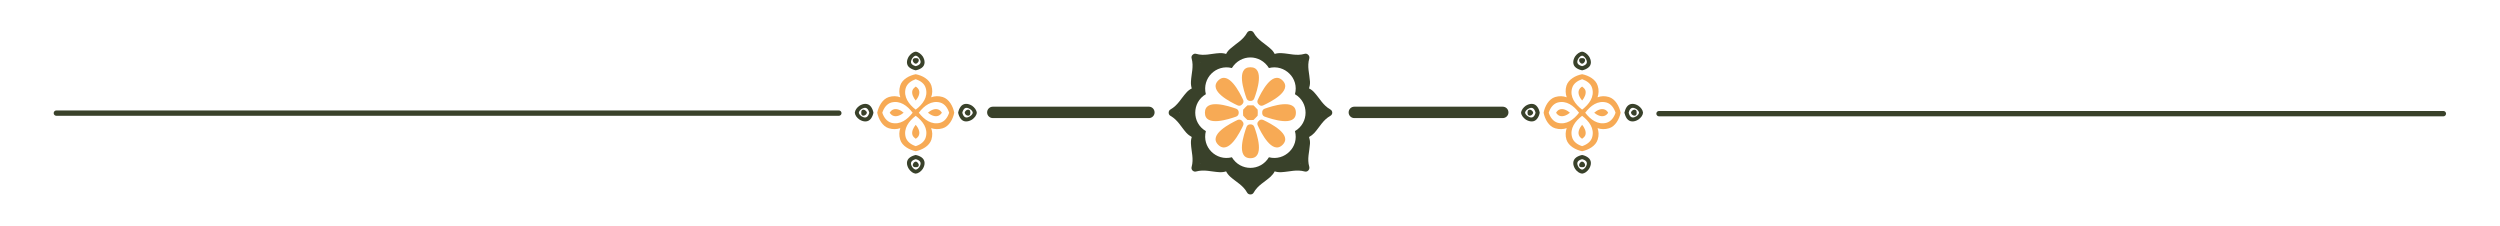
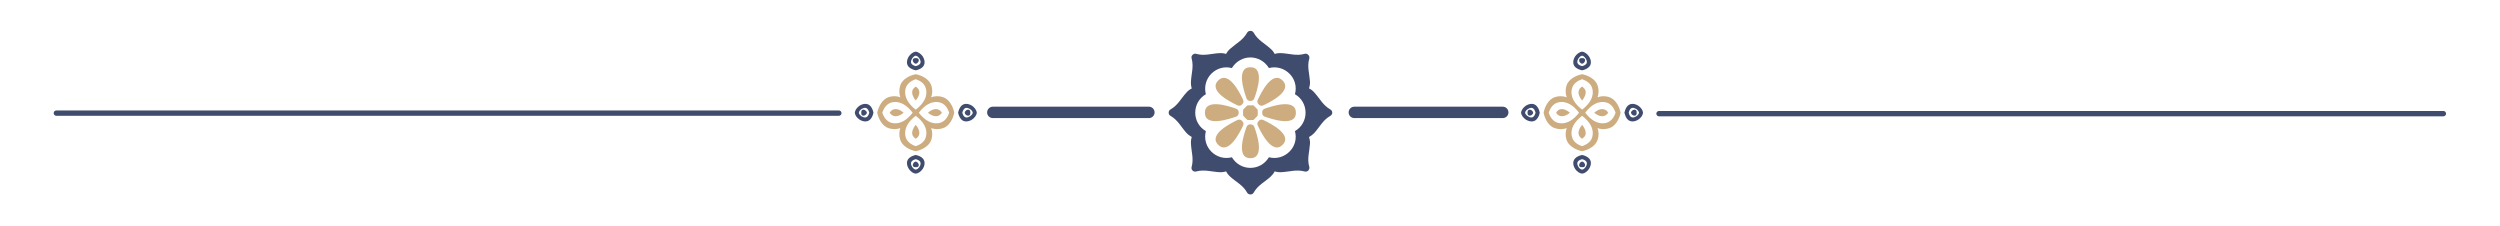
<svg xmlns="http://www.w3.org/2000/svg" height="168" viewBox="0 0 1863 168" width="1863">
-   <path d="m1005 83.8c0-2.4 1.9-4.3 4.2-4.3h110.6c2.4 0 4.3 1.9 4.3 4.3 0 2.3-1.9 4.2-4.3 4.2h-110.6c-2.3 0-4.2-1.9-4.2-4.2z" fill="#39412a" />
-   <path d="m735.6 83.8c0-2.4 1.9-4.3 4.3-4.3h116.3c2.3 0 4.2 1.9 4.2 4.3 0 2.3-1.9 4.2-4.2 4.2h-116.3c-2.4 0-4.3-1.9-4.3-4.2z" fill="#39412a" />
-   <path d="m40 84.3c0-1.1.9-2 2-2h583.1c1.1 0 2 .9 2 2s-.9 2-2 2h-583.1c-1.1 0-2-.9-2-2z" fill="#39412a" />
-   <path d="m1234.3 84.7c0-1.1.9-2 2-2h584.5c1.1 0 2 .9 2 2s-.9 2-2 2h-584.5c-1.1 0-2-.9-2-2z" fill="#39412a" />
-   <g fill="#f7aa55">
+   <path d="m1005 83.8c0-2.4 1.9-4.3 4.2-4.3h110.6c2.4 0 4.3 1.9 4.3 4.3 0 2.3-1.9 4.2-4.3 4.2h-110.6c-2.3 0-4.2-1.9-4.2-4.2z" fill="#404C6E" />
+   <path d="m735.6 83.8c0-2.4 1.9-4.3 4.3-4.3h116.3c2.3 0 4.2 1.9 4.2 4.3 0 2.3-1.9 4.2-4.2 4.2h-116.3c-2.4 0-4.3-1.9-4.3-4.2z" fill="#404C6E" />
+   <path d="m40 84.3c0-1.1.9-2 2-2h583.1c1.1 0 2 .9 2 2s-.9 2-2 2h-583.1c-1.1 0-2-.9-2-2z" fill="#404C6E" />
+   <path d="m1234.3 84.7c0-1.1.9-2 2-2h584.5c1.1 0 2 .9 2 2s-.9 2-2 2h-584.5c-1.1 0-2-.9-2-2z" fill="#404C6E" />
+   <g fill="#CDAD80">
    <path d="m934.1 78.5q.8.8 1.6 1.6.8.8 1.5 1.6.1 1.1.1 2.3 0 1.1-.1 2.2-.7.8-1.5 1.6-.8.8-1.6 1.6-1.2 0-2.3.1-1.1-.1-2.2-.1-.9-.8-1.7-1.6-.8-.8-1.5-1.6-.1-1.1-.1-2.2 0-1.2.1-2.3.7-.8 1.5-1.6.8-.8 1.7-1.6 1.1 0 2.2 0 1.1 0 2.3 0z" />
    <path d="m934.7 73.3c-.5 1.4-1.7 2-2.9 1.9q0 0 0 0c-1.2.1-2.4-.5-2.9-1.9-1.8-5.1-8.1-23.2 2.9-23.2s4.8 18.1 2.9 23.2z" />
    <path d="m941.4 78.5c-1.4.7-2.6.2-3.4-.7q0 0 0 0c-.9-.8-1.4-2.1-.7-3.4 2.3-5 10.7-22.2 18.5-14.4 7.7 7.8-9.5 16.2-14.4 18.5z" />
    <path d="m942.4 86.9c-1.4-.5-1.9-1.8-1.8-2.9q0 0 0 0 0 0 0-.1c-.1-1.1.4-2.4 1.8-2.9 5.2-1.8 23.3-8 23.3 3 0 10.9-18.1 4.7-23.3 2.9z" />
    <path d="m937.3 93.5c-.7-1.3-.2-2.6.7-3.3q0 0 0-.1 0 0 0 0c.8-.9 2-1.3 3.4-.7 4.9 2.4 22.1 10.8 14.4 18.5-7.8 7.8-16.2-9.4-18.5-14.4z" />
    <path d="m928.9 94.6c.5-1.4 1.7-2 2.9-1.9q0 0 0 0c1.2-.1 2.4.5 2.9 1.9 1.9 5.1 8.1 23.3-2.9 23.3s-4.7-18.2-2.9-23.3z" />
    <path d="m922.2 89.4c1.4-.6 2.6-.2 3.4.7q0 0 0 0 0 .1 0 .1c.9.7 1.4 2 .8 3.3-2.4 5-10.8 22.2-18.6 14.4-7.7-7.7 9.5-16.1 14.4-18.5z" />
    <path d="m921.2 81c1.4.5 1.9 1.8 1.9 2.9q0 .1 0 .1c0 1.1-.5 2.4-1.9 2.9-5.2 1.8-23.3 8-23.3-2.9 0-11 18.1-4.8 23.3-3z" />
    <path d="m926.4 74.4c.6 1.3.1 2.6-.8 3.4q0 0 0 0c-.8.9-2 1.4-3.4.7-4.9-2.3-22.1-10.7-14.4-18.5 7.8-7.8 16.2 9.4 18.6 14.4z" />
  </g>
-   <path d="m934.2 24.3c3.1 5.6 8.1 7.9 12.6 12 1.4 1.2 2.4 2.5 3.1 3.9 1.5-.5 3.2-.7 5-.6 6.1.3 11.2 2.3 17.4.5 1-.3 2 .1 2.6.8.7.6 1 1.6.8 2.6-1.8 6.2.1 11.2.5 17.3.1 1.9-.2 3.5-.7 5.1 1.5.7 2.8 1.7 4 3.1 4.1 4.5 6.3 9.4 11.9 12.6.9.5 1.4 1.4 1.4 2.4 0 .9-.5 1.8-1.4 2.3-5.6 3.2-7.8 8.1-11.9 12.7-1.2 1.3-2.5 2.3-4 3.1.5 1.5.8 3.1.7 5-.4 6.1-2.3 11.2-.5 17.3.2 1-.1 2-.8 2.7-.6.6-1.6 1-2.6.7-6.2-1.7-11.3.2-17.4.5-1.8.1-3.5-.1-5-.6-.7 1.4-1.7 2.7-3.1 4-4.5 4.1-9.5 6.3-12.6 11.9-.5.9-1.4 1.3-2.4 1.3-.9 0-1.9-.4-2.4-1.3-3.1-5.6-8-7.8-12.6-11.9-1.4-1.3-2.4-2.6-3.1-4-1.5.5-3.2.7-5 .6-6.1-.3-11.2-2.2-17.4-.5-1 .3-1.9-.1-2.6-.7-.7-.7-1-1.7-.7-2.7 1.7-6.1-.2-11.2-.5-17.3-.1-1.9.1-3.5.6-5-1.4-.8-2.8-1.8-4-3.1-4.1-4.6-6.3-9.5-11.9-12.7-.9-.5-1.3-1.4-1.3-2.3 0-1 .4-1.9 1.3-2.4 5.6-3.2 7.8-8.1 11.9-12.6 1.2-1.4 2.6-2.4 4-3.1-.5-1.6-.7-3.2-.6-5.1.3-6.1 2.2-11.1.5-17.3-.3-1 0-2 .7-2.6.7-.7 1.6-1.1 2.6-.8 6.2 1.8 11.3-.2 17.4-.5 1.8-.1 3.5.1 5 .6.7-1.4 1.7-2.7 3.1-3.9 4.6-4.1 9.5-6.4 12.6-12 .5-.9 1.5-1.3 2.4-1.3 1 0 1.9.4 2.4 1.3zm-31.5 30.6c-3.7 3.7-5.6 9.4-4.1 15.3-5.3 3.1-7.9 8.4-7.9 13.8 0 5.3 2.6 10.6 7.9 13.7-1.5 6 .4 11.6 4.1 15.3 3.8 3.8 9.4 5.7 15.3 4.2 3.2 5.3 8.5 7.9 13.8 7.9s10.6-2.6 13.8-7.9c5.9 1.5 11.5-.4 15.3-4.2 3.8-3.7 5.7-9.3 4.1-15.3 5.3-3.1 7.9-8.4 7.9-13.7 0-5.4-2.6-10.7-7.9-13.8 1.6-5.9-.3-11.6-4.1-15.3-3.8-3.8-9.4-5.7-15.3-4.2-3.2-5.2-8.5-7.9-13.8-7.9s-10.6 2.7-13.8 7.9c-5.9-1.5-11.5.4-15.3 4.2zm29.2-24q0-.1-.1-.1 0 0-.1.1.1 0 .1 0 .1 0 .1 0zm37.5 15.6q0-.1 0-.2-.1.1-.2.1.1 0 .1 0 .1.1.1.1zm15.5 37.6q0-.1.1-.1-.1-.1-.1-.2 0 .1 0 .2 0 0 0 .1zm-15.7 37.5q.1 0 .2 0 0-.1 0-.2 0 0-.1.1 0 0-.1.1zm-37.5 15.4q.1.1.1.1.1 0 .1-.1 0 0-.1 0 0 0-.1 0zm-37.5-15.6q0 .1 0 .2.1 0 .2 0-.1-.1-.1-.1 0-.1-.1-.1zm-15.4-37.6q-.1.1-.2.2.1 0 .2.1 0-.1 0-.1 0-.1 0-.2zm15.6-37.4q-.1 0-.2-.1 0 .1 0 .2.1 0 .1-.1 0 0 .1 0z" fill="#39412a" fill-rule="evenodd" />
-   <path d="m694.1 63.9c.9 3 .8 5.9-.2 8.6 2.7-1 5.6-1.1 8.6-.2 4.8 1.5 7.7 6.9 8.6 11.7-.9 4.7-3.8 10.2-8.6 11.6-3 .9-5.9.8-8.6-.1 1 2.6 1.1 5.5.2 8.5-1.5 4.8-6.9 7.7-11.7 8.7-4.7-1-10.2-3.9-11.6-8.7-.9-3-.8-5.9.1-8.5-2.6.9-5.5 1-8.5.1-4.8-1.4-7.7-6.9-8.7-11.6 1-4.8 3.9-10.2 8.7-11.7 3-.9 5.9-.8 8.5.2-.9-2.7-1-5.6-.1-8.6 1.4-4.8 6.9-7.7 11.6-8.6 4.8.9 10.2 3.8 11.7 8.6zm-4.2 1.9c-.9-3.5-4-5.6-7.5-6.8-3.4 1.2-6.5 3.3-7.5 6.8-1.7 6.4 2.3 11.9 7.5 15.9 5.3-4 9.3-9.5 7.5-15.9zm-25.7 10.6c-3.4 1-5.6 4.1-6.7 7.6 1.1 3.4 3.3 6.5 6.7 7.5 6.5 1.7 11.9-2.3 15.9-7.5-4-5.3-9.4-9.3-15.9-7.6zm10.7 25.8c1 3.4 4.1 5.6 7.5 6.7 3.5-1.1 6.6-3.3 7.5-6.7 1.8-6.5-2.2-11.9-7.5-15.9-5.2 4-9.2 9.4-7.5 15.9zm25.7-10.7c3.5-1 5.6-4.1 6.7-7.5-1.1-3.5-3.2-6.6-6.7-7.6-6.4-1.7-11.9 2.3-15.9 7.6 4 5.2 9.5 9.2 15.9 7.5zm-15.8-24.3c1 2.6-.7 5.7-2.4 7.7-1.7-2-3.3-5.1-2.4-7.7.5-1.1 1.4-2 2.4-2.7 1.1.7 2 1.6 2.4 2.7zm-19.1 14.4c2.6-1 5.7.6 7.7 2.4-2 1.7-5.1 3.3-7.7 2.3-1.2-.4-2-1.3-2.7-2.3.7-1.1 1.5-2 2.7-2.4zm14.3 19.1c-.9-2.6.7-5.7 2.4-7.7 1.7 2 3.4 5.1 2.4 7.7-.4 1.2-1.3 2-2.4 2.7-1-.7-1.9-1.5-2.4-2.7zm19.2-14.4c-2.6 1-5.7-.6-7.7-2.3 2-1.8 5.1-3.4 7.7-2.4 1.1.4 2 1.3 2.7 2.4-.7 1-1.6 1.9-2.7 2.3z" fill="#f7aa55" fill-rule="evenodd" />
-   <path d="m687.6 42c1.8 2.8 2.2 6.5-.8 8.6-1.3.9-2.8 1.5-4.4 1.8-1.5-.3-3-.9-4.3-1.8-3.1-2.1-2.6-5.8-.8-8.6 1.3-1.8 3.1-3.3 5.1-3.5 2 .2 3.9 1.7 5.2 3.5zm36.8 47.1c-2.9 1.8-6.5 2.2-8.6-.8-.9-1.3-1.5-2.8-1.8-4.3.3-1.6.9-3.1 1.8-4.4 2.1-3 5.7-2.6 8.6-.8 1.8 1.3 3.3 3.2 3.5 5.2-.2 2-1.7 3.8-3.5 5.1zm-47.1 36.8c-1.8-2.8-2.3-6.4.8-8.6 1.3-.9 2.8-1.5 4.3-1.8 1.6.3 3.1.9 4.4 1.8 3 2.2 2.6 5.8.8 8.6-1.3 1.9-3.2 3.3-5.2 3.5-2-.2-3.8-1.6-5.1-3.5zm-36.8-47.1c2.8-1.8 6.4-2.2 8.6.8.9 1.3 1.5 2.8 1.8 4.4-.3 1.5-.9 3-1.8 4.3-2.2 3-5.8 2.6-8.6.8-1.9-1.3-3.3-3.1-3.5-5.1.2-2 1.6-3.9 3.5-5.2zm44.6-35.3c-.9-1.3-1.8-1.9-2.7-2-.8.1-1.7.7-2.6 2-2.2 3.4-.3 5 2.6 5.8 3-.8 4.9-2.4 2.7-5.8zm37.8 43.1c1.3-.9 1.9-1.8 2-2.6-.1-.9-.7-1.8-2-2.7-3.4-2.2-5-.3-5.8 2.7.8 2.9 2.4 4.8 5.8 2.6zm-43.1 37.9c.9 1.2 1.8 1.8 2.6 1.9.9-.1 1.8-.7 2.7-1.9 2.2-3.5.3-5.1-2.7-5.9-2.9.8-4.8 2.4-2.6 5.9zm-37.9-43.2c-1.2.9-1.8 1.8-1.9 2.7.1.8.7 1.7 1.9 2.6 3.5 2.2 5.1.3 5.9-2.6-.8-3-2.4-4.9-5.9-2.7z" fill="#39412a" fill-rule="evenodd" />
-   <path d="m683.6 43.4q.1.1.2.1.1.1.1.1c.2.1.4.2.5.4q0 0 0 0 .1.1.1.2 0 .1.1.1 0 .1 0 .1 0 .1 0 .1 0 .1 0 .1 0 .1 0 .2.1 0 .1 0c0 1-.6 1.7-1.3 2.3q-.4.3-1 .4-.5-.1-1-.4c-.7-.6-1.2-1.3-1.2-2.3q0 0 0 0 0-.1 0-.2 0 0 .1-.1 0 0 0-.1 0 0 0-.1 0 0 0-.1.1-.1.2-.2 0 0 0 0c.1-.2.3-.3.4-.4q.1 0 .2-.1.1 0 .2-.1c.4-.1.7-.1 1.1-.1s.8 0 1.2.1zm39.3 41.7q0 .1 0 .2-.1.1-.1.2c-.1.1-.2.3-.4.4q0 0 0 0-.1.1-.3.2 0 0 0 0-.1 0-.2 0 0 0 0 0-.1.1-.1.1-.1 0-.2 0 0 0 0 0c-1 0-1.8-.5-2.3-1.2q-.3-.5-.4-1 .1-.6.4-1c.5-.7 1.3-1.3 2.3-1.3q0 0 0 0 .1 0 .2.1 0 0 .1 0 0 0 0 0 .1 0 .2 0 0 .1 0 .1.2 0 .3.1 0 0 0 0c.2.1.3.3.4.5q0 0 .1.1 0 .1 0 .2c.2.4.2.8.2 1.2s0 .7-.2 1.1zm-41.6 39.4q-.1-.1-.2-.1-.1 0-.2-.1c-.1 0-.3-.2-.4-.4q0 0 0 0-.1-.1-.2-.2 0-.1 0-.1 0-.1 0-.1 0-.1 0-.1-.1 0-.1-.1 0-.1 0-.1 0-.1 0-.1c0-.9.5-1.7 1.2-2.3q.5-.3 1-.4.6.1 1 .4c.7.6 1.3 1.4 1.3 2.3q0 0-.1.1 0 0 0 .1 0 .1 0 .1 0 0 0 .1 0 0 0 .1-.1 0-.1.1 0 .1-.1.2 0 0 0 0c-.1.2-.3.4-.5.4q0 .1-.1.1-.1 0-.2.1c-.4.1-.8.1-1.2.1s-.7 0-1.1-.1zm-39.4-41.7q.1-.1.1-.2 0-.1.1-.1c0-.2.2-.4.4-.5q0 0 0 0 .1-.1.2-.1.1 0 .1-.1.1 0 .1 0 .1 0 .1 0 0 0 .1 0 .1-.1.1-.1.1 0 .1 0c.9 0 1.7.6 2.3 1.3q.3.4.4 1-.1.5-.4 1c-.6.7-1.4 1.2-2.3 1.2q0 0-.1 0 0 0-.1 0-.1 0-.1-.1 0 0-.1 0 0 0-.1 0 0 0-.1 0-.1-.1-.2-.2 0 0 0 0c-.2-.1-.4-.3-.4-.4q-.1-.1-.1-.2 0-.1-.1-.2c-.1-.4-.1-.7-.1-1.1s0-.8.1-1.2zm40.4-36.5q0 0-.1-.1 0 0 0 0 .1.1.1.1zm-37.5 37.8q-.1 0-.1.1 0 0 0 0 0-.1.1-.1zm37.8 37.5q0 .1.1.1 0 0 0 0-.1 0-.1-.1zm37.5-37.8q0 0 .1-.1 0 0-.1 0 0 .1 0 .1zm-37.4-37.6q0 0 0 0-.1.1-.1.1 0 0 .1-.1zm-38 37.5q0 0 0 0 0 .1.1.1-.1 0-.1-.1zm37.5 38q0 0 0 0 .1 0 .1-.1 0 .1-.1.1zm37.9-37.5q.1 0 .1 0-.1-.1-.1-.1 0 0 0 .1zm-37.7-38.1q-.1 0-.3.1 0 0 0 0 .2 0 .3-.1zm-37.8 37.9q0 .1.1.3 0 0 0 0-.1-.2-.1-.3zm37.9 37.8q.1 0 .2-.1 0 0 0 0-.1.1-.2.1zm37.8-37.9q0-.1-.1-.2 0 0 0 0 0 .1.1.2zm-37.6-37.7q0 0 0 0-.1-.1-.2-.1.1.1.2.1zm-38 37.5q0 0 0 0-.1.1-.1.2 0-.1.1-.2zm37.4 38q0 0 0 0 .2.1.3.1-.1 0-.3-.1zm38.1-37.4q0 0 0 0 .1-.2.1-.3-.1.1-.1.3z" fill="#39412a" fill-rule="evenodd" />
-   <path d="m1190.6 63.9c1 3 .8 5.9-.1 8.6 2.6-1 5.5-1.1 8.5-.2 4.8 1.5 7.7 6.9 8.7 11.7-1 4.7-3.9 10.2-8.7 11.6-3 .9-5.9.8-8.5-.1.9 2.6 1.1 5.5.1 8.5-1.4 4.8-6.9 7.7-11.6 8.7-4.8-1-10.2-3.9-11.7-8.7-.9-3-.7-5.9.2-8.5-2.7.9-5.5 1-8.6.1-4.8-1.4-7.7-6.9-8.6-11.6.9-4.8 3.8-10.2 8.6-11.7 3.1-.9 5.9-.8 8.6.2-.9-2.7-1.1-5.6-.2-8.6 1.5-4.8 6.9-7.7 11.7-8.6 4.7.9 10.2 3.8 11.6 8.6zm-4.1 1.9c-.9-3.5-4.1-5.6-7.5-6.8-3.5 1.2-6.6 3.3-7.5 6.8-1.8 6.4 2.3 11.9 7.5 15.9 5.2-4 9.3-9.5 7.5-15.9zm-25.7 10.6c-3.4 1-5.6 4.1-6.7 7.6 1.1 3.4 3.3 6.5 6.7 7.5 6.5 1.7 11.9-2.3 15.9-7.5-4-5.3-9.4-9.3-15.9-7.6zm10.7 25.8c.9 3.4 4 5.6 7.5 6.7 3.4-1.1 6.6-3.3 7.5-6.7 1.8-6.5-2.3-11.9-7.5-15.9-5.2 4-9.3 9.4-7.5 15.9zm25.7-10.7c3.4-1 5.6-4.1 6.7-7.5-1.1-3.5-3.3-6.6-6.7-7.6-6.5-1.7-11.9 2.3-15.9 7.6 4 5.2 9.4 9.2 15.9 7.5zm-15.8-24.3c.9 2.6-.7 5.7-2.4 7.7-1.7-2-3.4-5.1-2.4-7.7.4-1.1 1.3-2 2.4-2.7 1 .7 1.9 1.6 2.4 2.7zm-19.2 14.4c2.6-1 5.7.6 7.7 2.4-2 1.7-5.1 3.3-7.7 2.3-1.1-.4-2-1.3-2.6-2.3.6-1.1 1.5-2 2.6-2.4zm14.4 19.1c-1-2.6.7-5.7 2.4-7.7 1.7 2 3.3 5.1 2.4 7.7-.5 1.2-1.4 2-2.4 2.7-1.1-.7-2-1.5-2.4-2.7zm19.1-14.4c-2.6 1-5.7-.6-7.7-2.3 2-1.8 5.1-3.4 7.7-2.4 1.2.4 2.1 1.3 2.7 2.4-.6 1-1.5 1.9-2.7 2.3z" fill="#f7aa55" fill-rule="evenodd" />
-   <path d="m1184.1 42c1.8 2.8 2.3 6.5-.8 8.6-1.3.9-2.7 1.5-4.3 1.8-1.6-.3-3.1-.9-4.4-1.8-3-2.1-2.6-5.8-.8-8.6 1.3-1.8 3.2-3.3 5.2-3.5 2 .2 3.8 1.7 5.1 3.5zm36.8 47.1c-2.8 1.8-6.4 2.2-8.6-.8-.9-1.3-1.4-2.8-1.8-4.3.4-1.6.9-3.1 1.8-4.4 2.2-3 5.8-2.6 8.6-.8 1.9 1.3 3.3 3.2 3.5 5.2-.2 2-1.6 3.8-3.5 5.1zm-47.1 36.8c-1.8-2.8-2.2-6.4.8-8.6 1.3-.9 2.8-1.5 4.4-1.8 1.6.3 3 .9 4.3 1.8 3.1 2.2 2.6 5.8.8 8.6-1.3 1.9-3.1 3.3-5.1 3.5-2-.2-3.9-1.6-5.2-3.5zm-36.8-47.1c2.9-1.8 6.5-2.2 8.6.8 1 1.3 1.5 2.8 1.8 4.4-.3 1.5-.8 3-1.8 4.3-2.1 3-5.7 2.6-8.6.8-1.8-1.3-3.3-3.1-3.5-5.1.2-2 1.7-3.9 3.5-5.2zm44.6-35.3c-.9-1.3-1.8-1.9-2.6-2-.9.1-1.8.7-2.7 2-2.1 3.4-.3 5 2.7 5.8 2.9-.8 4.8-2.4 2.6-5.8zm37.9 43.1c1.2-.9 1.8-1.8 1.9-2.6-.1-.9-.7-1.8-1.9-2.7-3.5-2.2-5.1-.3-5.8 2.7.7 2.9 2.3 4.8 5.8 2.6zm-43.2 37.9c.9 1.2 1.8 1.8 2.7 1.9.8-.1 1.7-.7 2.6-1.9 2.2-3.5.3-5.1-2.6-5.9-3 .8-4.8 2.4-2.7 5.9zm-37.8-43.2c-1.3.9-1.9 1.8-2 2.7.1.8.7 1.7 2 2.6 3.4 2.2 5 .3 5.8-2.6-.8-3-2.4-4.9-5.8-2.7z" fill="#39412a" fill-rule="evenodd" />
-   <path d="m1180.1 43.4q.1.1.3.1 0 .1.1.1c.2.1.3.2.4.4q0 0 0 0 .1.1.2.2 0 .1 0 .1 0 .1 0 .1.1.1.1.1 0 .1 0 .1 0 .1 0 .2 0 0 0 0c0 1-.5 1.7-1.2 2.3q-.5.3-1 .4-.6-.1-1-.4c-.7-.6-1.3-1.3-1.2-2.3q0 0 0 0 0-.1 0-.2 0 0 0-.1 0 0 0-.1 0 0 .1-.1 0 0 0-.1 0-.1.1-.2 0 0 0 0c.1-.2.3-.3.5-.4q0 0 .1-.1.1 0 .2-.1c.4-.1.8-.1 1.2-.1s.7 0 1.1.1zm39.4 41.7q0 .1-.1.2 0 .1 0 .2c-.1.1-.3.3-.5.4q0 0 0 0-.1.1-.2.2 0 0-.1 0-.1 0-.1 0 0 0-.1 0 0 .1-.1.1-.1 0-.1 0-.1 0-.1 0c-.9 0-1.7-.5-2.3-1.2q-.3-.5-.4-1 .1-.6.4-1c.6-.7 1.4-1.3 2.3-1.3q0 0 .1 0 0 0 .1.1.1 0 .1 0 .1 0 .1 0 0 0 .1 0 .1.1.1.1.1 0 .2.1 0 0 0 0c.2.1.4.3.5.5q0 0 0 .1.1.1.1.2c.1.4.2.8.1 1.2.1.4 0 .7-.1 1.1zm-41.7 39.4q-.1-.1-.2-.1-.1 0-.1-.1c-.2 0-.4-.2-.5-.4q0 0 0 0-.1-.1-.1-.2 0-.1 0-.1-.1-.1-.1-.1 0-.1 0-.1 0 0 0-.1 0-.1 0-.1 0-.1 0-.1c-.1-.9.5-1.7 1.2-2.3q.4-.3 1-.4.5.1 1 .4c.7.6 1.2 1.4 1.2 2.3q0 0 0 .1 0 0 0 .1 0 .1 0 .1 0 0-.1.1 0 0 0 .1 0 0 0 .1-.1.1-.2.2 0 0 0 0c-.1.2-.2.4-.4.4q-.1.1-.1.1-.2 0-.3.1c-.4.1-.7.1-1.1.1s-.8 0-1.2-.1zm-39.3-41.7q0-.1 0-.2.1-.1.1-.1c.1-.2.2-.4.4-.5q0 0 .1 0 .1-.1.2-.1 0 0 0-.1.1 0 .2 0 0 0 0 0 .1 0 .1 0 .1-.1.2-.1 0 0 0 0c1 0 1.8.6 2.3 1.3q.4.4.4 1 0 .5-.4 1c-.5.7-1.3 1.2-2.3 1.2q0 0 0 0-.1 0-.2 0 0 0-.1-.1 0 0 0 0-.1 0-.2 0 0 0 0 0-.1-.1-.2-.2-.1 0-.1 0c-.2-.1-.3-.3-.4-.4q0-.1-.1-.2 0-.1 0-.2c-.2-.4-.2-.7-.2-1.1s0-.8.2-1.2zm40.3-36.5q0 0-.1-.1.1 0 .1 0 0 .1 0 .1zm-37.5 37.8q0 0-.1.1.1 0 .1 0 0-.1 0-.1zm37.8 37.5q0 .1.1.1 0 0 0 0 0 0-.1-.1zm37.6-37.8q0 0 0-.1 0 0 0 0 0 .1 0 .1zm-37.5-37.6q0 0 0 0-.1.1-.1.1.1 0 .1-.1zm-37.9 37.5q0 0-.1 0 .1.1.1.1 0 0 0-.1zm37.5 38q0 0-.1 0 .1 0 .1-.1 0 .1 0 .1zm37.9-37.5q0 0 0 0 0-.1 0-.1 0 0 0 .1zm-37.8-38.1q-.1 0-.2.1 0 0 0 0 .1 0 .2-.1zm-37.8 37.9q.1.1.1.3 0 0 0 0 0-.2-.1-.3zm37.9 37.8q.1 0 .3-.1 0 0 0 0-.2.1-.3.1zm37.9-37.9q-.1-.1-.1-.2 0 0 0 0 0 .1.1.2zm-37.6-37.7q0 0 0 0-.2-.1-.3-.1.1.1.3.1zm-38.1 37.5q0 0 0 0 0 .1-.1.2.1-.1.1-.2zm37.5 38q0 0 0 0 .1.1.2.1-.1 0-.2-.1zm38.1-37.4q0 0 0 0 0-.2.1-.3-.1.1-.1.3z" fill="#39412a" fill-rule="evenodd" />
+   <path d="m934.2 24.3c3.1 5.6 8.1 7.9 12.6 12 1.4 1.2 2.4 2.5 3.1 3.9 1.5-.5 3.2-.7 5-.6 6.1.3 11.2 2.3 17.4.5 1-.3 2 .1 2.6.8.7.6 1 1.6.8 2.6-1.8 6.2.1 11.2.5 17.3.1 1.9-.2 3.5-.7 5.1 1.5.7 2.8 1.7 4 3.1 4.1 4.5 6.3 9.4 11.9 12.6.9.5 1.4 1.4 1.4 2.4 0 .9-.5 1.8-1.4 2.3-5.6 3.2-7.8 8.1-11.9 12.7-1.2 1.3-2.5 2.3-4 3.1.5 1.5.8 3.1.7 5-.4 6.1-2.3 11.2-.5 17.3.2 1-.1 2-.8 2.7-.6.6-1.6 1-2.6.7-6.2-1.7-11.3.2-17.4.5-1.8.1-3.5-.1-5-.6-.7 1.4-1.7 2.7-3.1 4-4.5 4.1-9.5 6.3-12.6 11.9-.5.9-1.4 1.3-2.4 1.3-.9 0-1.9-.4-2.4-1.3-3.1-5.6-8-7.8-12.6-11.9-1.4-1.3-2.4-2.6-3.1-4-1.5.5-3.2.7-5 .6-6.1-.3-11.2-2.2-17.4-.5-1 .3-1.9-.1-2.6-.7-.7-.7-1-1.7-.7-2.7 1.7-6.1-.2-11.2-.5-17.3-.1-1.9.1-3.5.6-5-1.4-.8-2.8-1.8-4-3.1-4.1-4.6-6.3-9.5-11.9-12.7-.9-.5-1.3-1.4-1.3-2.3 0-1 .4-1.9 1.3-2.4 5.6-3.2 7.8-8.1 11.9-12.6 1.2-1.4 2.6-2.4 4-3.1-.5-1.6-.7-3.2-.6-5.1.3-6.1 2.2-11.1.5-17.3-.3-1 0-2 .7-2.6.7-.7 1.6-1.1 2.6-.8 6.2 1.8 11.3-.2 17.4-.5 1.8-.1 3.5.1 5 .6.7-1.4 1.7-2.7 3.1-3.9 4.6-4.1 9.5-6.4 12.6-12 .5-.9 1.5-1.3 2.4-1.3 1 0 1.9.4 2.4 1.3zm-31.5 30.6c-3.7 3.7-5.6 9.4-4.1 15.3-5.3 3.1-7.9 8.4-7.9 13.8 0 5.3 2.6 10.6 7.9 13.7-1.5 6 .4 11.6 4.1 15.3 3.8 3.8 9.4 5.7 15.3 4.2 3.2 5.3 8.5 7.9 13.8 7.9s10.6-2.6 13.8-7.9c5.9 1.5 11.5-.4 15.3-4.2 3.8-3.7 5.7-9.3 4.1-15.3 5.3-3.1 7.9-8.4 7.9-13.7 0-5.4-2.6-10.7-7.9-13.8 1.6-5.9-.3-11.6-4.1-15.3-3.8-3.8-9.4-5.7-15.3-4.2-3.2-5.2-8.5-7.9-13.8-7.9s-10.6 2.7-13.8 7.9c-5.9-1.5-11.5.4-15.3 4.2zm29.2-24q0-.1-.1-.1 0 0-.1.1.1 0 .1 0 .1 0 .1 0zm37.5 15.6q0-.1 0-.2-.1.1-.2.1.1 0 .1 0 .1.1.1.1zm15.5 37.6q0-.1.1-.1-.1-.1-.1-.2 0 .1 0 .2 0 0 0 .1zm-15.7 37.5q.1 0 .2 0 0-.1 0-.2 0 0-.1.1 0 0-.1.1zm-37.5 15.4q.1.1.1.1.1 0 .1-.1 0 0-.1 0 0 0-.1 0zm-37.5-15.6q0 .1 0 .2.1 0 .2 0-.1-.1-.1-.1 0-.1-.1-.1zm-15.4-37.6q-.1.1-.2.2.1 0 .2.1 0-.1 0-.1 0-.1 0-.2zm15.6-37.4q-.1 0-.2-.1 0 .1 0 .2.1 0 .1-.1 0 0 .1 0z" fill="#404C6E" fill-rule="evenodd" />
+   <path d="m694.1 63.9c.9 3 .8 5.9-.2 8.6 2.7-1 5.6-1.1 8.6-.2 4.8 1.5 7.7 6.9 8.6 11.7-.9 4.7-3.8 10.2-8.6 11.6-3 .9-5.9.8-8.6-.1 1 2.6 1.1 5.5.2 8.5-1.5 4.8-6.9 7.7-11.7 8.7-4.7-1-10.2-3.9-11.6-8.7-.9-3-.8-5.9.1-8.5-2.6.9-5.5 1-8.5.1-4.8-1.4-7.7-6.9-8.7-11.6 1-4.8 3.9-10.2 8.7-11.7 3-.9 5.9-.8 8.5.2-.9-2.7-1-5.6-.1-8.6 1.4-4.8 6.9-7.7 11.6-8.6 4.8.9 10.2 3.8 11.7 8.6zm-4.2 1.9c-.9-3.5-4-5.6-7.5-6.8-3.4 1.2-6.5 3.3-7.5 6.8-1.7 6.4 2.3 11.9 7.5 15.9 5.3-4 9.3-9.5 7.5-15.9zm-25.7 10.6c-3.4 1-5.6 4.1-6.7 7.6 1.1 3.4 3.3 6.5 6.7 7.5 6.5 1.7 11.9-2.3 15.9-7.5-4-5.3-9.4-9.3-15.9-7.6zm10.7 25.8c1 3.4 4.1 5.6 7.5 6.7 3.5-1.1 6.6-3.3 7.5-6.7 1.8-6.5-2.2-11.9-7.5-15.9-5.2 4-9.2 9.4-7.5 15.9zm25.7-10.7c3.5-1 5.6-4.1 6.7-7.5-1.1-3.5-3.2-6.6-6.7-7.6-6.4-1.7-11.9 2.3-15.9 7.6 4 5.2 9.5 9.2 15.9 7.5zm-15.8-24.3c1 2.6-.7 5.7-2.4 7.7-1.7-2-3.3-5.1-2.4-7.7.5-1.1 1.4-2 2.4-2.7 1.1.7 2 1.6 2.4 2.7zm-19.1 14.4c2.6-1 5.7.6 7.7 2.4-2 1.7-5.1 3.3-7.7 2.3-1.2-.4-2-1.3-2.7-2.3.7-1.1 1.5-2 2.7-2.4zm14.3 19.1c-.9-2.6.7-5.7 2.4-7.7 1.7 2 3.4 5.1 2.4 7.7-.4 1.2-1.3 2-2.4 2.7-1-.7-1.9-1.5-2.4-2.7zm19.2-14.4c-2.6 1-5.7-.6-7.7-2.3 2-1.8 5.1-3.4 7.7-2.4 1.1.4 2 1.3 2.7 2.4-.7 1-1.6 1.9-2.7 2.3z" fill="#CDAD80" fill-rule="evenodd" />
+   <path d="m687.6 42c1.8 2.8 2.2 6.5-.8 8.6-1.3.9-2.8 1.5-4.4 1.8-1.5-.3-3-.9-4.3-1.8-3.1-2.1-2.6-5.8-.8-8.6 1.3-1.8 3.1-3.3 5.1-3.5 2 .2 3.9 1.7 5.2 3.5zm36.8 47.1c-2.9 1.8-6.5 2.2-8.6-.8-.9-1.3-1.5-2.8-1.8-4.3.3-1.6.9-3.1 1.8-4.4 2.1-3 5.7-2.6 8.6-.8 1.8 1.3 3.3 3.2 3.5 5.2-.2 2-1.7 3.8-3.5 5.1zm-47.1 36.8c-1.8-2.8-2.3-6.4.8-8.6 1.3-.9 2.8-1.5 4.3-1.8 1.6.3 3.1.9 4.4 1.8 3 2.2 2.6 5.8.8 8.6-1.3 1.9-3.2 3.3-5.2 3.5-2-.2-3.8-1.6-5.1-3.5zm-36.8-47.1c2.8-1.8 6.4-2.2 8.6.8.9 1.3 1.5 2.8 1.8 4.4-.3 1.5-.9 3-1.8 4.3-2.2 3-5.8 2.6-8.6.8-1.9-1.3-3.3-3.1-3.5-5.1.2-2 1.6-3.9 3.5-5.2zm44.6-35.3c-.9-1.3-1.8-1.9-2.7-2-.8.1-1.7.7-2.6 2-2.2 3.4-.3 5 2.6 5.8 3-.8 4.9-2.4 2.7-5.8zm37.8 43.1c1.3-.9 1.9-1.8 2-2.6-.1-.9-.7-1.8-2-2.7-3.4-2.2-5-.3-5.8 2.7.8 2.9 2.4 4.8 5.8 2.6zm-43.1 37.9c.9 1.2 1.8 1.8 2.6 1.9.9-.1 1.8-.7 2.7-1.9 2.2-3.5.3-5.1-2.7-5.9-2.9.8-4.8 2.4-2.6 5.9zm-37.9-43.2c-1.2.9-1.8 1.8-1.9 2.7.1.8.7 1.7 1.9 2.6 3.5 2.2 5.1.3 5.9-2.6-.8-3-2.4-4.9-5.9-2.7z" fill="#404C6E" fill-rule="evenodd" />
+   <path d="m683.6 43.4q.1.1.2.1.1.1.1.1c.2.1.4.2.5.4q0 0 0 0 .1.1.1.2 0 .1.1.1 0 .1 0 .1 0 .1 0 .1 0 .1 0 .1 0 .1 0 .2.1 0 .1 0c0 1-.6 1.7-1.3 2.3q-.4.3-1 .4-.5-.1-1-.4c-.7-.6-1.2-1.3-1.2-2.3q0 0 0 0 0-.1 0-.2 0 0 .1-.1 0 0 0-.1 0 0 0-.1 0 0 0-.1.1-.1.2-.2 0 0 0 0c.1-.2.3-.3.4-.4q.1 0 .2-.1.1 0 .2-.1c.4-.1.7-.1 1.1-.1s.8 0 1.2.1zm39.3 41.7q0 .1 0 .2-.1.1-.1.2c-.1.1-.2.3-.4.4q0 0 0 0-.1.1-.3.2 0 0 0 0-.1 0-.2 0 0 0 0 0-.1.1-.1.1-.1 0-.2 0 0 0 0 0c-1 0-1.8-.5-2.3-1.2q-.3-.5-.4-1 .1-.6.4-1c.5-.7 1.3-1.3 2.3-1.3q0 0 0 0 .1 0 .2.1 0 0 .1 0 0 0 0 0 .1 0 .2 0 0 .1 0 .1.2 0 .3.1 0 0 0 0c.2.1.3.3.4.5q0 0 .1.1 0 .1 0 .2c.2.4.2.8.2 1.2s0 .7-.2 1.1zm-41.6 39.4q-.1-.1-.2-.1-.1 0-.2-.1c-.1 0-.3-.2-.4-.4q0 0 0 0-.1-.1-.2-.2 0-.1 0-.1 0-.1 0-.1 0-.1 0-.1-.1 0-.1-.1 0-.1 0-.1 0-.1 0-.1c0-.9.5-1.7 1.2-2.3q.5-.3 1-.4.6.1 1 .4c.7.6 1.3 1.4 1.3 2.3q0 0-.1.1 0 0 0 .1 0 .1 0 .1 0 0 0 .1 0 0 0 .1-.1 0-.1.1 0 .1-.1.2 0 0 0 0c-.1.2-.3.4-.5.4q0 .1-.1.1-.1 0-.2.1c-.4.1-.8.1-1.2.1s-.7 0-1.1-.1zm-39.4-41.7q.1-.1.1-.2 0-.1.1-.1c0-.2.2-.4.4-.5q0 0 0 0 .1-.1.2-.1.1 0 .1-.1.1 0 .1 0 .1 0 .1 0 0 0 .1 0 .1-.1.1-.1.1 0 .1 0c.9 0 1.7.6 2.3 1.3q.3.4.4 1-.1.5-.4 1c-.6.7-1.4 1.2-2.3 1.2q0 0-.1 0 0 0-.1 0-.1 0-.1-.1 0 0-.1 0 0 0-.1 0 0 0-.1 0-.1-.1-.2-.2 0 0 0 0c-.2-.1-.4-.3-.4-.4q-.1-.1-.1-.2 0-.1-.1-.2c-.1-.4-.1-.7-.1-1.1s0-.8.1-1.2zm40.4-36.5q0 0-.1-.1 0 0 0 0 .1.1.1.1zm-37.5 37.8q-.1 0-.1.1 0 0 0 0 0-.1.1-.1zm37.8 37.5q0 .1.1.1 0 0 0 0-.1 0-.1-.1zm37.5-37.8q0 0 .1-.1 0 0-.1 0 0 .1 0 .1zm-37.4-37.6q0 0 0 0-.1.1-.1.1 0 0 .1-.1zm-38 37.5q0 0 0 0 0 .1.1.1-.1 0-.1-.1zm37.5 38q0 0 0 0 .1 0 .1-.1 0 .1-.1.1zm37.9-37.5q.1 0 .1 0-.1-.1-.1-.1 0 0 0 .1zm-37.7-38.1q-.1 0-.3.1 0 0 0 0 .2 0 .3-.1zm-37.8 37.9q0 .1.1.3 0 0 0 0-.1-.2-.1-.3zm37.9 37.8q.1 0 .2-.1 0 0 0 0-.1.1-.2.1zm37.8-37.9q0-.1-.1-.2 0 0 0 0 0 .1.1.2zm-37.6-37.7q0 0 0 0-.1-.1-.2-.1.1.1.2.1zm-38 37.5q0 0 0 0-.1.1-.1.2 0-.1.1-.2zm37.4 38q0 0 0 0 .2.1.3.1-.1 0-.3-.1zm38.1-37.4q0 0 0 0 .1-.2.1-.3-.1.1-.1.3z" fill="#404C6E" fill-rule="evenodd" />
+   <path d="m1190.6 63.9c1 3 .8 5.9-.1 8.6 2.6-1 5.5-1.1 8.5-.2 4.8 1.5 7.7 6.9 8.7 11.7-1 4.7-3.9 10.2-8.7 11.6-3 .9-5.9.8-8.5-.1.9 2.6 1.1 5.5.1 8.5-1.4 4.8-6.9 7.7-11.6 8.7-4.8-1-10.2-3.9-11.7-8.7-.9-3-.7-5.9.2-8.5-2.7.9-5.5 1-8.6.1-4.8-1.4-7.7-6.9-8.6-11.6.9-4.8 3.8-10.2 8.6-11.7 3.1-.9 5.9-.8 8.6.2-.9-2.7-1.1-5.6-.2-8.6 1.5-4.8 6.9-7.7 11.7-8.6 4.7.9 10.2 3.8 11.6 8.6zm-4.1 1.9c-.9-3.5-4.1-5.6-7.5-6.8-3.5 1.2-6.6 3.3-7.5 6.8-1.8 6.4 2.3 11.9 7.5 15.9 5.2-4 9.3-9.5 7.5-15.9zm-25.7 10.6c-3.4 1-5.6 4.1-6.7 7.6 1.1 3.4 3.3 6.5 6.7 7.5 6.5 1.7 11.9-2.3 15.9-7.5-4-5.3-9.4-9.3-15.9-7.6zm10.7 25.8c.9 3.4 4 5.6 7.5 6.7 3.4-1.1 6.6-3.3 7.5-6.7 1.8-6.5-2.3-11.9-7.5-15.9-5.2 4-9.3 9.4-7.5 15.9zm25.7-10.7c3.4-1 5.6-4.1 6.7-7.5-1.1-3.5-3.3-6.6-6.7-7.6-6.5-1.7-11.9 2.3-15.9 7.6 4 5.2 9.4 9.2 15.9 7.5zm-15.8-24.3c.9 2.6-.7 5.7-2.4 7.7-1.7-2-3.4-5.1-2.4-7.7.4-1.1 1.3-2 2.4-2.7 1 .7 1.9 1.6 2.4 2.7zm-19.2 14.4c2.6-1 5.7.6 7.7 2.4-2 1.7-5.1 3.3-7.7 2.3-1.1-.4-2-1.3-2.6-2.3.6-1.1 1.5-2 2.6-2.4zm14.4 19.1c-1-2.6.7-5.7 2.4-7.7 1.7 2 3.3 5.1 2.4 7.7-.5 1.2-1.4 2-2.4 2.7-1.1-.7-2-1.5-2.4-2.7zm19.1-14.4c-2.6 1-5.7-.6-7.7-2.3 2-1.8 5.1-3.4 7.7-2.4 1.2.4 2.1 1.3 2.7 2.4-.6 1-1.5 1.9-2.7 2.3z" fill="#CDAD80" fill-rule="evenodd" />
+   <path d="m1184.1 42c1.8 2.8 2.3 6.5-.8 8.6-1.3.9-2.7 1.5-4.3 1.8-1.6-.3-3.1-.9-4.4-1.8-3-2.1-2.6-5.8-.8-8.6 1.3-1.8 3.2-3.3 5.2-3.5 2 .2 3.8 1.7 5.1 3.5zm36.8 47.1c-2.8 1.8-6.4 2.2-8.6-.8-.9-1.3-1.4-2.8-1.8-4.3.4-1.6.9-3.1 1.8-4.4 2.2-3 5.8-2.6 8.6-.8 1.9 1.3 3.3 3.2 3.5 5.2-.2 2-1.6 3.8-3.5 5.1zm-47.1 36.8c-1.8-2.8-2.2-6.4.8-8.6 1.3-.9 2.8-1.5 4.4-1.8 1.6.3 3 .9 4.3 1.8 3.1 2.2 2.6 5.8.8 8.6-1.3 1.9-3.1 3.3-5.1 3.5-2-.2-3.9-1.6-5.2-3.5zm-36.8-47.1c2.9-1.8 6.5-2.2 8.6.8 1 1.3 1.5 2.8 1.8 4.4-.3 1.5-.8 3-1.8 4.3-2.1 3-5.7 2.6-8.6.8-1.8-1.3-3.3-3.1-3.5-5.1.2-2 1.7-3.9 3.5-5.2zm44.6-35.3c-.9-1.3-1.8-1.9-2.6-2-.9.1-1.8.7-2.7 2-2.1 3.4-.3 5 2.7 5.8 2.9-.8 4.8-2.4 2.6-5.8zm37.9 43.1c1.2-.9 1.8-1.8 1.9-2.6-.1-.9-.7-1.8-1.9-2.7-3.5-2.2-5.1-.3-5.8 2.7.7 2.9 2.3 4.8 5.8 2.6zm-43.2 37.9c.9 1.2 1.8 1.8 2.7 1.9.8-.1 1.7-.7 2.6-1.9 2.2-3.5.3-5.1-2.6-5.9-3 .8-4.8 2.4-2.7 5.9zm-37.8-43.2c-1.3.9-1.9 1.8-2 2.7.1.8.7 1.7 2 2.6 3.4 2.2 5 .3 5.8-2.6-.8-3-2.4-4.9-5.8-2.7z" fill="#404C6E" fill-rule="evenodd" />
+   <path d="m1180.1 43.4q.1.1.3.1 0 .1.1.1c.2.1.3.2.4.4q0 0 0 0 .1.1.2.2 0 .1 0 .1 0 .1 0 .1.1.1.1.1 0 .1 0 .1 0 .1 0 .2 0 0 0 0c0 1-.5 1.7-1.2 2.3q-.5.3-1 .4-.6-.1-1-.4c-.7-.6-1.3-1.3-1.2-2.3q0 0 0 0 0-.1 0-.2 0 0 0-.1 0 0 0-.1 0 0 .1-.1 0 0 0-.1 0-.1.1-.2 0 0 0 0c.1-.2.3-.3.5-.4q0 0 .1-.1.1 0 .2-.1c.4-.1.8-.1 1.2-.1s.7 0 1.1.1zm39.4 41.7q0 .1-.1.2 0 .1 0 .2c-.1.1-.3.3-.5.4q0 0 0 0-.1.1-.2.2 0 0-.1 0-.1 0-.1 0 0 0-.1 0 0 .1-.1.1-.1 0-.1 0-.1 0-.1 0c-.9 0-1.7-.5-2.3-1.2q-.3-.5-.4-1 .1-.6.4-1c.6-.7 1.4-1.3 2.3-1.3q0 0 .1 0 0 0 .1.1.1 0 .1 0 .1 0 .1 0 0 0 .1 0 .1.1.1.1.1 0 .2.1 0 0 0 0c.2.1.4.3.5.5q0 0 0 .1.1.1.1.2c.1.4.2.8.1 1.2.1.4 0 .7-.1 1.1zm-41.7 39.4q-.1-.1-.2-.1-.1 0-.1-.1c-.2 0-.4-.2-.5-.4q0 0 0 0-.1-.1-.1-.2 0-.1 0-.1-.1-.1-.1-.1 0-.1 0-.1 0 0 0-.1 0-.1 0-.1 0-.1 0-.1c-.1-.9.5-1.7 1.2-2.3q.4-.3 1-.4.5.1 1 .4c.7.6 1.2 1.4 1.2 2.3q0 0 0 .1 0 0 0 .1 0 .1 0 .1 0 0-.1.1 0 0 0 .1 0 0 0 .1-.1.1-.2.2 0 0 0 0c-.1.2-.2.4-.4.4q-.1.1-.1.1-.2 0-.3.1c-.4.1-.7.1-1.1.1s-.8 0-1.2-.1zm-39.3-41.7q0-.1 0-.2.1-.1.1-.1c.1-.2.2-.4.4-.5q0 0 .1 0 .1-.1.2-.1 0 0 0-.1.1 0 .2 0 0 0 0 0 .1 0 .1 0 .1-.1.2-.1 0 0 0 0c1 0 1.8.6 2.3 1.3q.4.4.4 1 0 .5-.4 1c-.5.7-1.3 1.2-2.3 1.2q0 0 0 0-.1 0-.2 0 0 0-.1-.1 0 0 0 0-.1 0-.2 0 0 0 0 0-.1-.1-.2-.2-.1 0-.1 0c-.2-.1-.3-.3-.4-.4q0-.1-.1-.2 0-.1 0-.2c-.2-.4-.2-.7-.2-1.1s0-.8.2-1.2zm40.3-36.5q0 0-.1-.1.1 0 .1 0 0 .1 0 .1zm-37.5 37.8q0 0-.1.1.1 0 .1 0 0-.1 0-.1zm37.8 37.5q0 .1.1.1 0 0 0 0 0 0-.1-.1zm37.6-37.8q0 0 0-.1 0 0 0 0 0 .1 0 .1zm-37.5-37.6q0 0 0 0-.1.1-.1.1.1 0 .1-.1zm-37.9 37.5q0 0-.1 0 .1.1.1.1 0 0 0-.1zm37.5 38q0 0-.1 0 .1 0 .1-.1 0 .1 0 .1zm37.9-37.5q0 0 0 0 0-.1 0-.1 0 0 0 .1zm-37.8-38.1q-.1 0-.2.1 0 0 0 0 .1 0 .2-.1zm-37.8 37.9q.1.1.1.3 0 0 0 0 0-.2-.1-.3zm37.9 37.8q.1 0 .3-.1 0 0 0 0-.2.1-.3.1zm37.9-37.9q-.1-.1-.1-.2 0 0 0 0 0 .1.1.2zm-37.6-37.7q0 0 0 0-.2-.1-.3-.1.1.1.3.1zm-38.1 37.5q0 0 0 0 0 .1-.1.2.1-.1.1-.2zm37.5 38q0 0 0 0 .1.1.2.1-.1 0-.2-.1zm38.1-37.4q0 0 0 0 0-.2.1-.3-.1.1-.1.3z" fill="#404C6E" fill-rule="evenodd" />
</svg>
